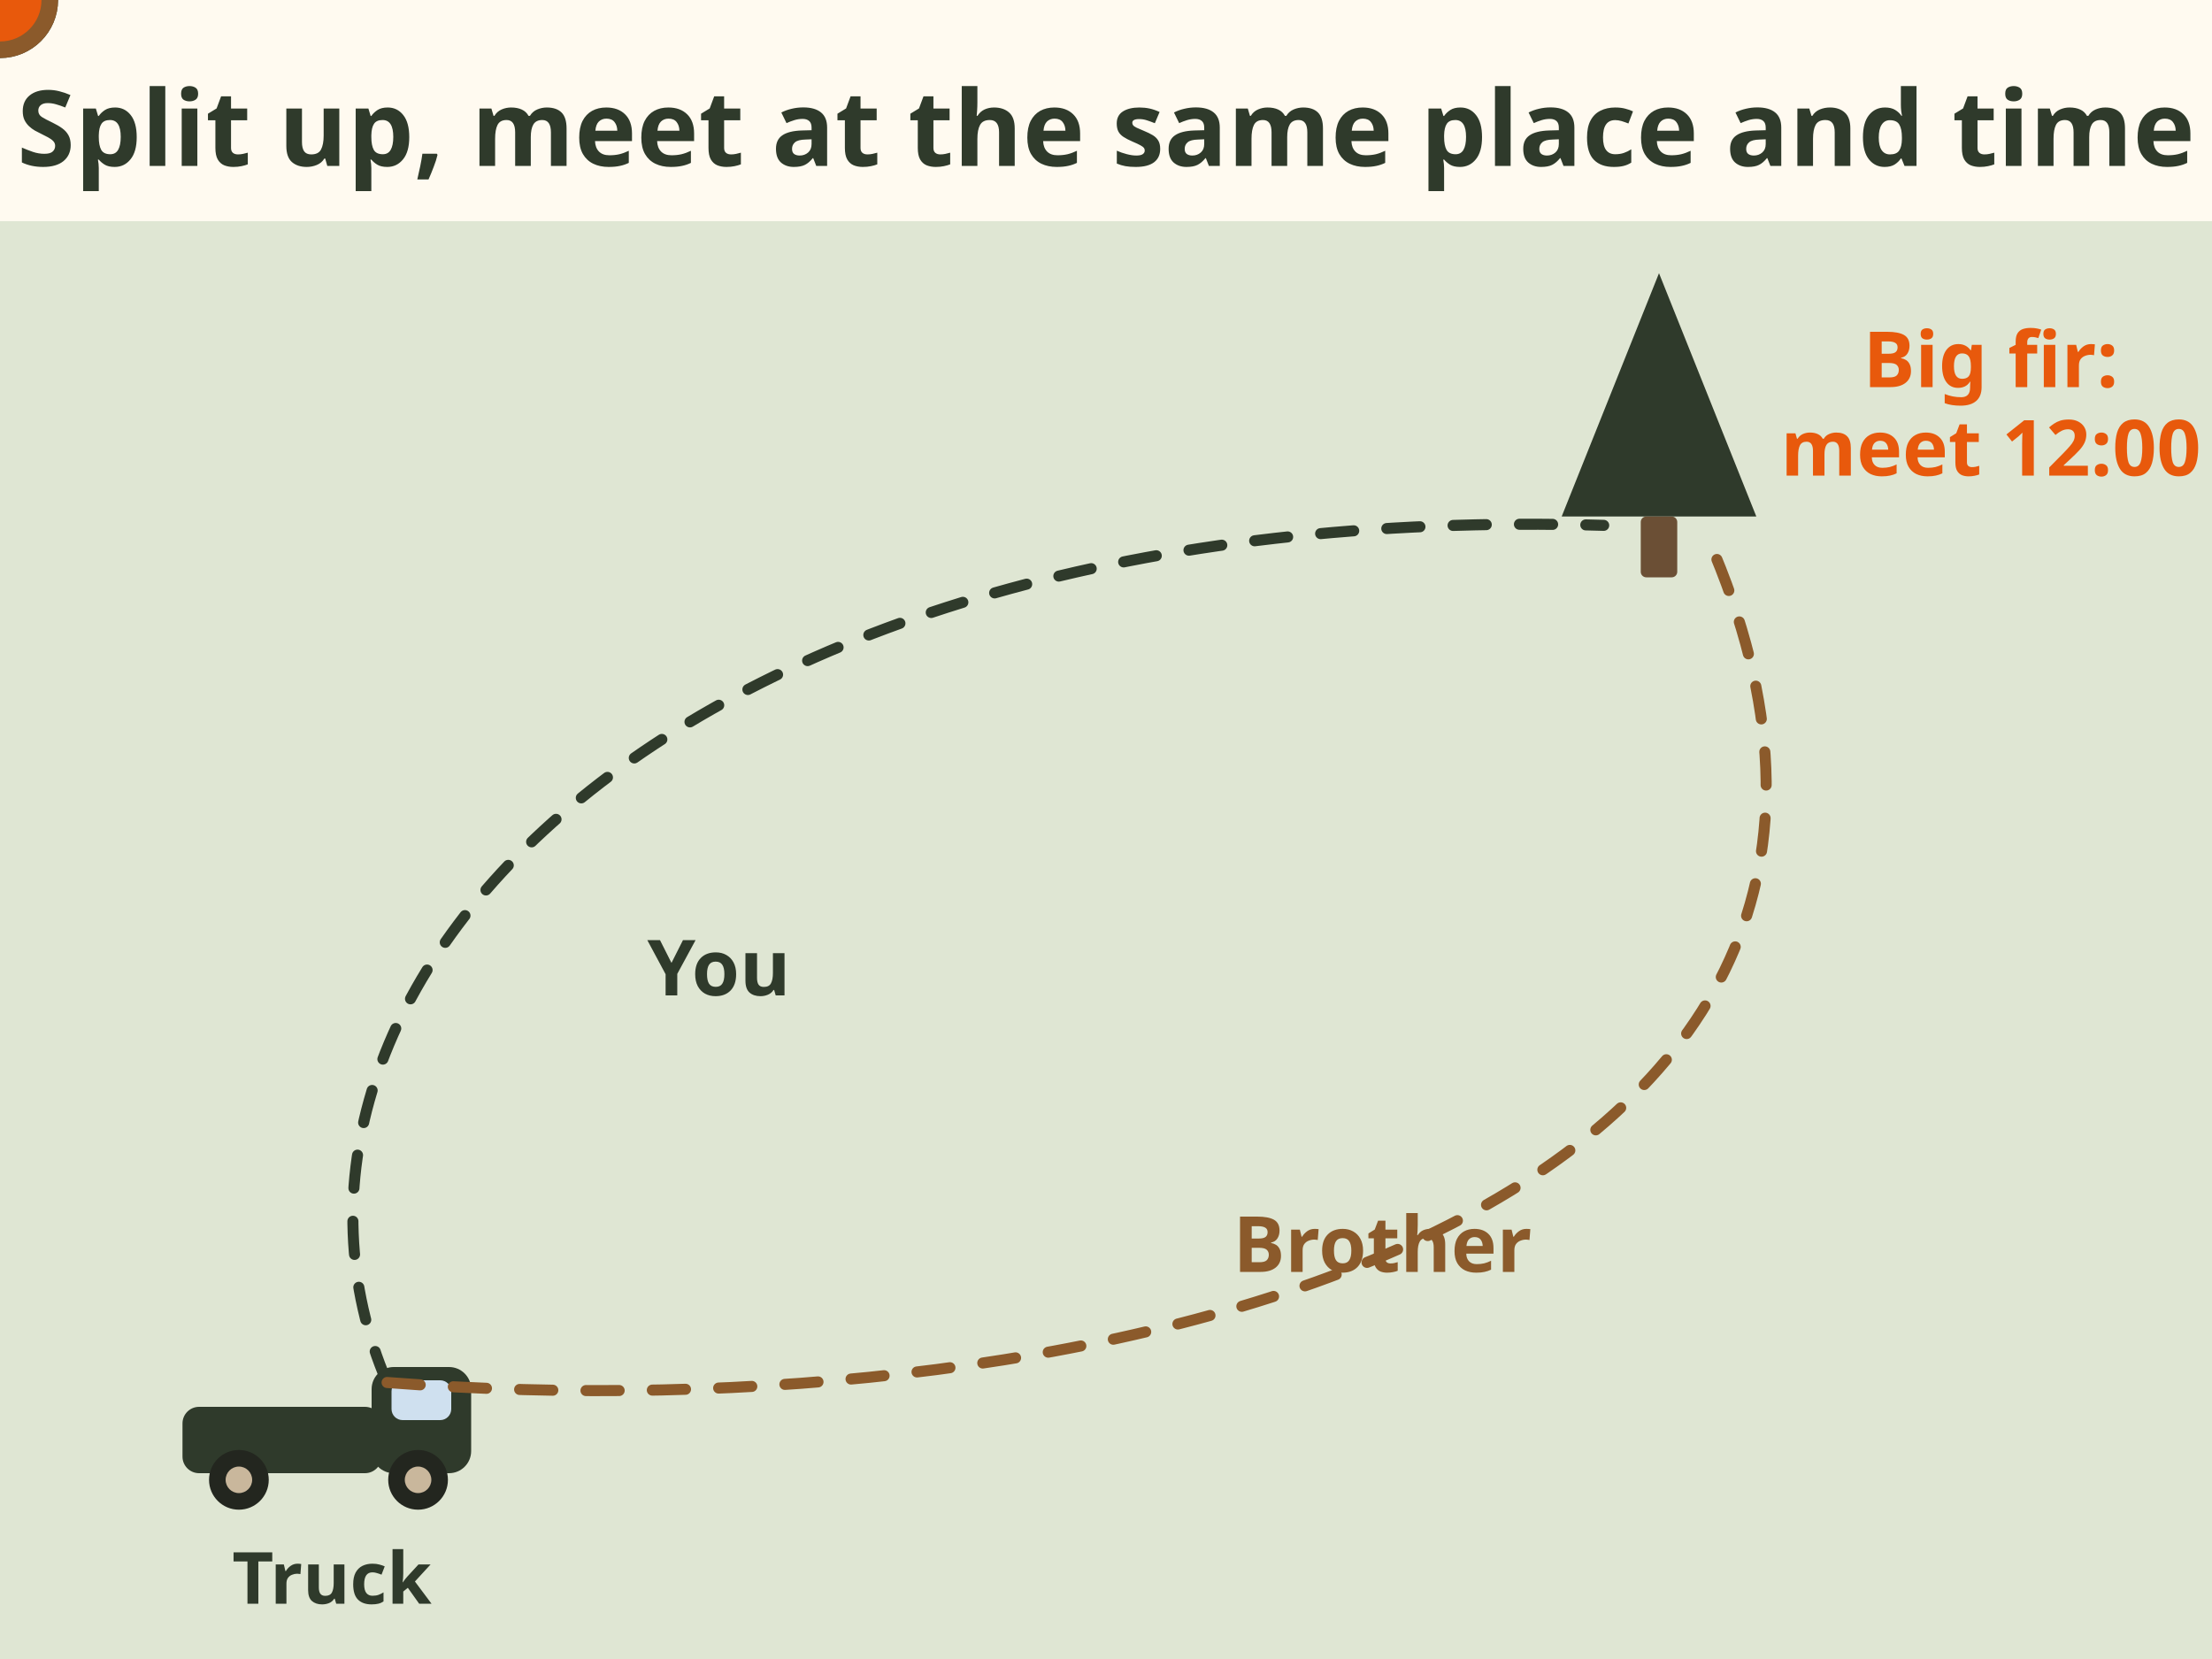
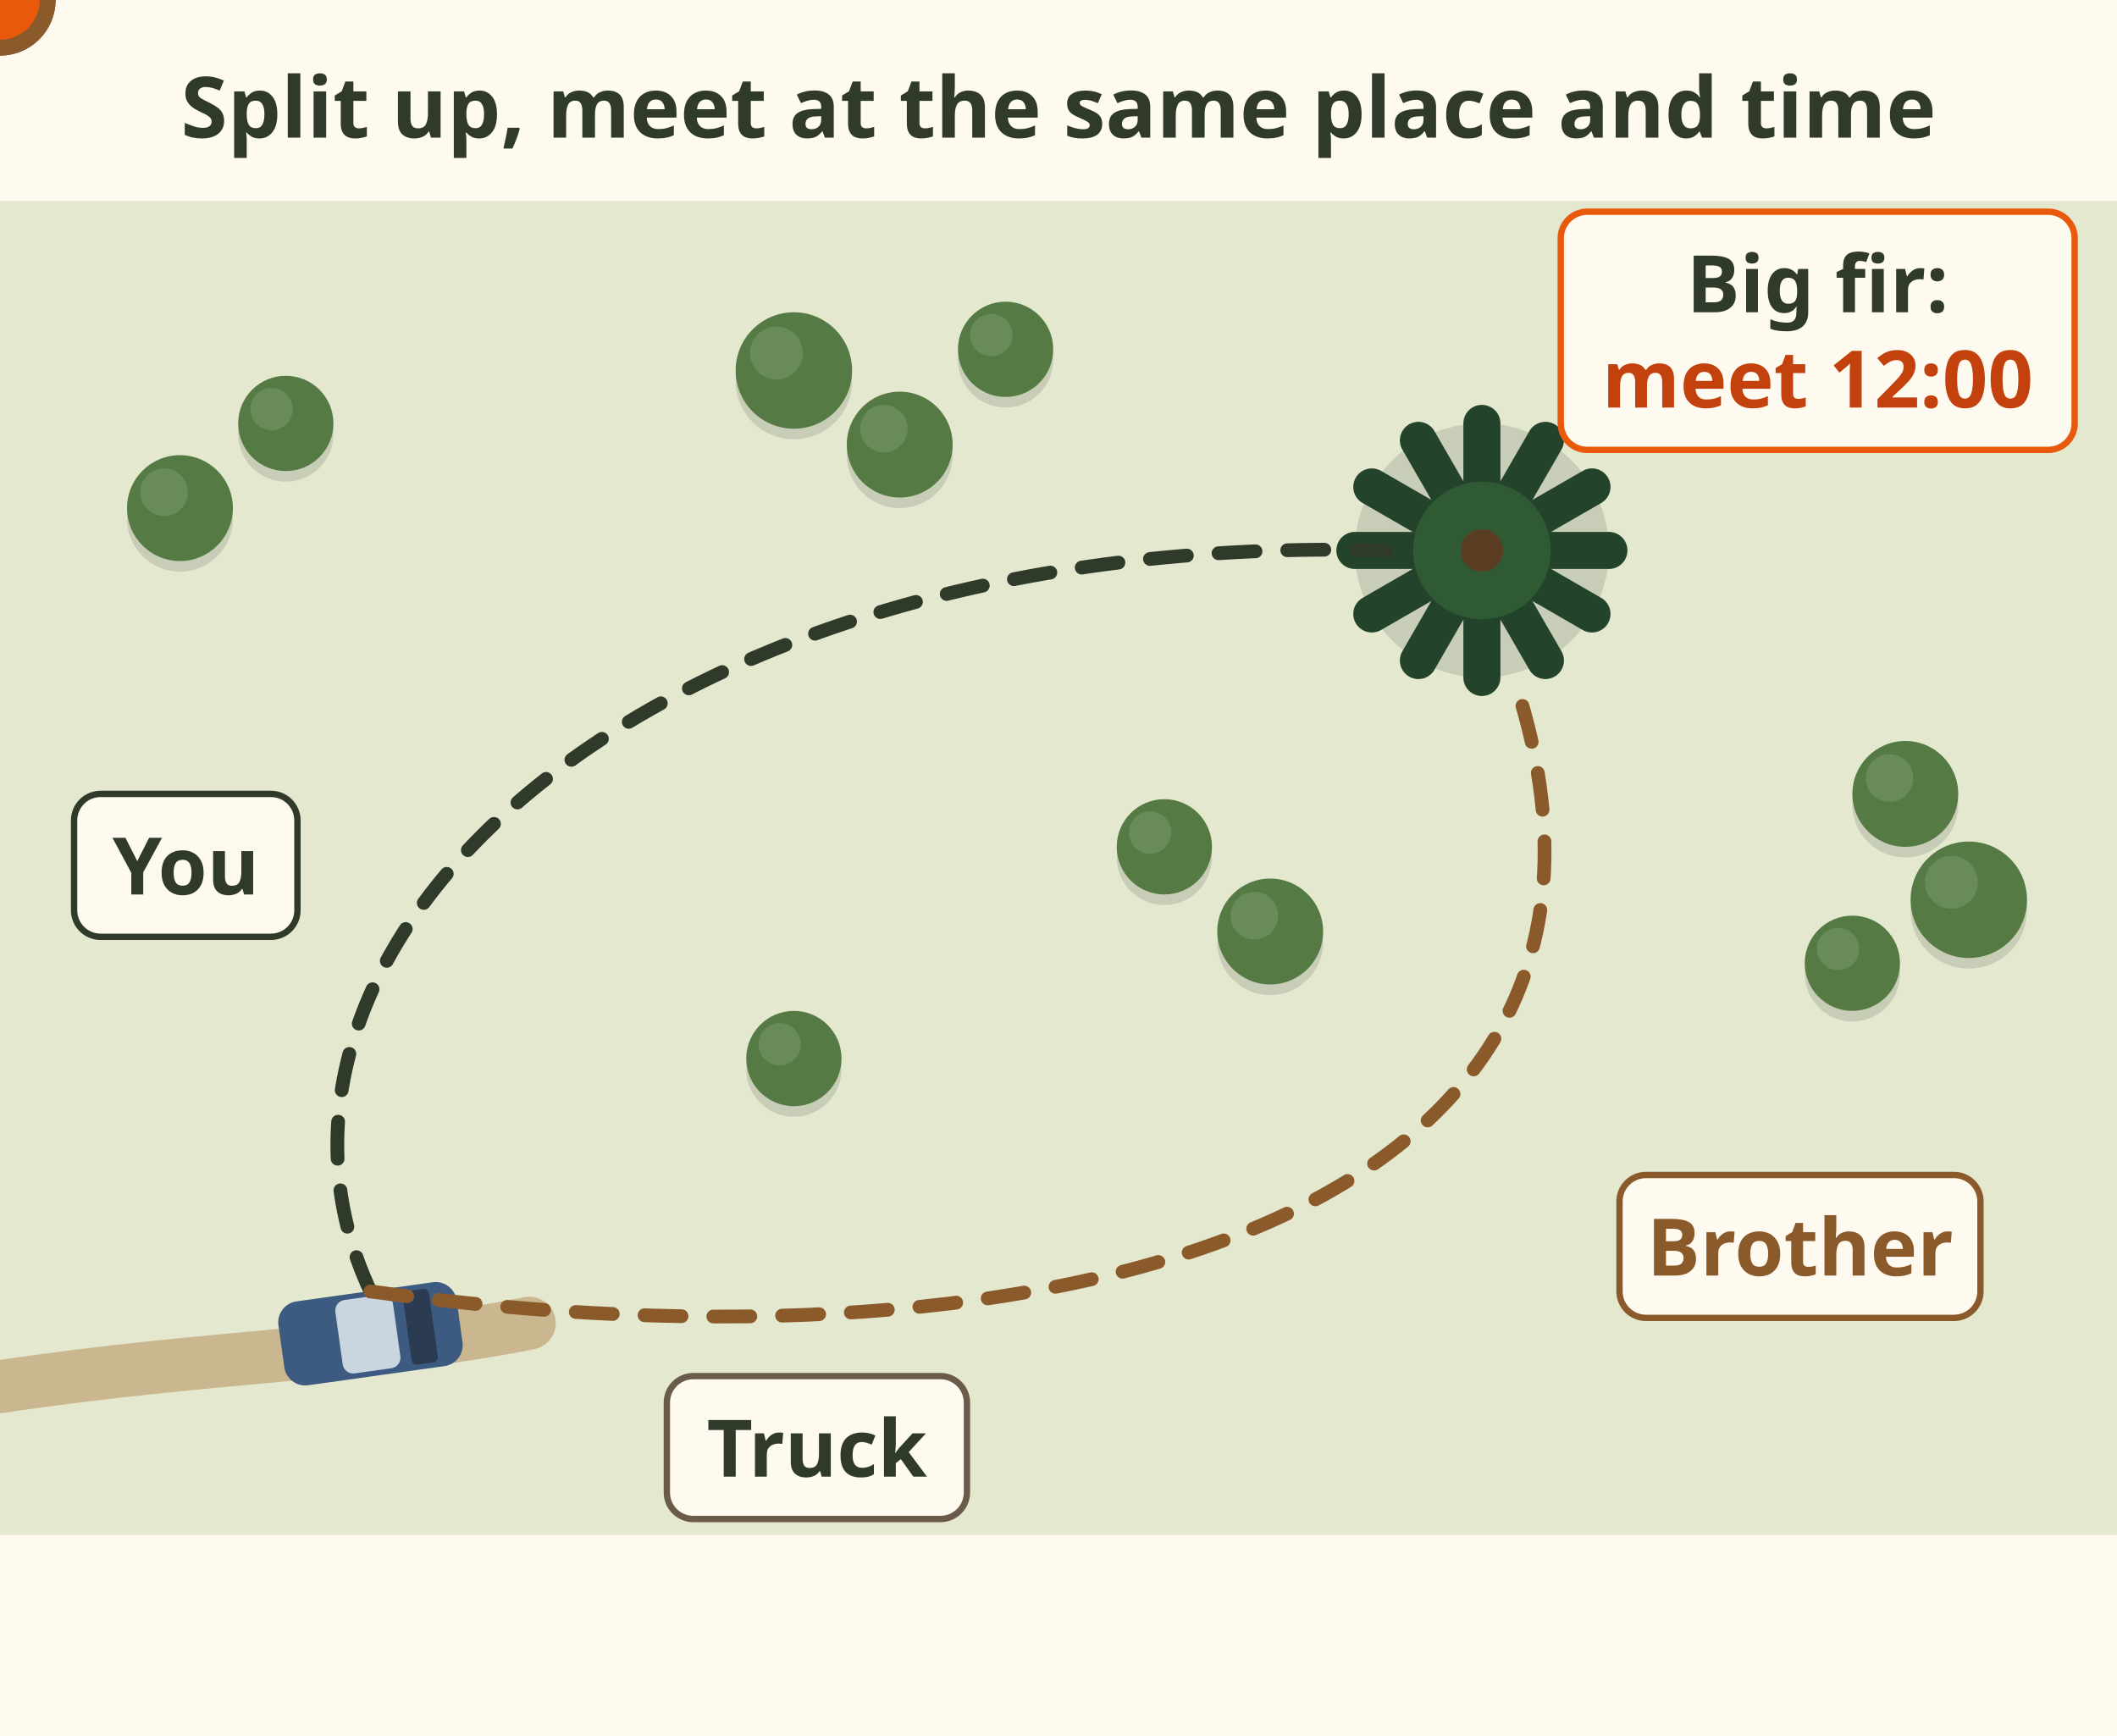
- <svg xmlns="http://www.w3.org/2000/svg" viewBox="0 0 400 300" role="img" aria-label="Animation: two hunters leave the truck on different routes and both arrive at the same big fir tree, the meeting point agreed for 12:00.">
-   <rect x="0" y="0" width="400" height="300" fill="#fffaf0" />
-   <text x="200" y="30" font-family="sans-serif" font-size="19" font-weight="bold" fill="#2f3a2b" text-anchor="middle">Split up, meet at the same place and time</text>
-   <rect x="0" y="40" width="400" height="260" rx="0" fill="#dfe6d3" />
-   <rect x="33.0" y="254.4" width="36.0" height="12.0" rx="3" fill="#2f3a2b" />
-   <rect x="67.2" y="247.2" width="18.0" height="19.2" rx="4" fill="#2f3a2b" />
-   <rect x="70.8" y="249.6" width="10.8" height="7.2" rx="2" fill="#cfe0ef" />
-   <circle cx="43.2" cy="267.6" r="5.4" fill="#23261f" />
-   <circle cx="75.6" cy="267.6" r="5.4" fill="#23261f" />
-   <circle cx="43.2" cy="267.6" r="2.4" fill="#c9b79c" />
-   <circle cx="75.6" cy="267.6" r="2.4" fill="#c9b79c" />
-   <text x="60" y="290" font-family="sans-serif" font-size="13" font-weight="bold" fill="#2f3a2b" text-anchor="middle">Truck</text>
-   <polygon points="300,49.4 282.4,93.4 317.6,93.4" fill="#2f3a2b" />
-   <rect x="296.7" y="93.4" width="6.6" height="11.0" rx="1" fill="#6b4f35" />
-   <text x="360" y="70" font-family="sans-serif" font-size="14" font-weight="bold" fill="#e8590c" text-anchor="middle">Big fir:</text>
-   <text x="360" y="86" font-family="sans-serif" font-size="14" font-weight="bold" fill="#e8590c" text-anchor="middle">meet 12:00</text>
-   <path id="fl-pt-split-a" d="M70 250 C 40 180, 120 90, 290 95" fill="none" stroke="none" />
-   <path id="fl-pt-split-b" d="M70 250 C 200 260, 360 220, 310 100" fill="none" stroke="none" />
-   <path d="M70 250 C 40 180, 120 90, 290 95" fill="none" stroke="#2f3a2b" stroke-width="2" stroke-linecap="round" stroke-linejoin="round" stroke-dasharray="6 6" />
-   <path d="M70 250 C 200 260, 360 220, 310 100" fill="none" stroke="#8b5a2b" stroke-width="2" stroke-linecap="round" stroke-linejoin="round" stroke-dasharray="6 6" />
+ <svg xmlns="http://www.w3.org/2000/svg" viewBox="0 0 400 328" font-family="sans-serif" role="img" aria-label="Animation: two hunters leave the truck on different routes and both arrive at the same big fir tree, the meeting point agreed for 12:00. Together, on time.">
+   <rect width="400" height="328" fill="#fffaf0" />
+   <text x="200" y="26" font-size="16" font-weight="bold" fill="#2f3a2b" text-anchor="middle">Split up, meet at the same place and time</text>
+   <rect x="0" y="38" width="400" height="252" fill="#e3e8cf" />
+   <circle cx="150.0" cy="72.0" r="11.0" fill="#000" opacity=".12" />
+   <circle cx="150.0" cy="70.0" r="11.0" fill="#557a43" />
+   <circle cx="146.7" cy="66.7" r="5.0" fill="#fff" opacity=".12" />
+   <circle cx="170.0" cy="86.0" r="10.0" fill="#000" opacity=".12" />
+   <circle cx="170.0" cy="84.0" r="10.0" fill="#557a43" />
+   <circle cx="167.0" cy="81.0" r="4.5" fill="#fff" opacity=".12" />
+   <circle cx="190.0" cy="68.0" r="9.0" fill="#000" opacity=".12" />
+   <circle cx="190.0" cy="66.0" r="9.0" fill="#557a43" />
+   <circle cx="187.3" cy="63.3" r="4.0" fill="#fff" opacity=".12" />
+   <circle cx="360.0" cy="152.0" r="10.0" fill="#000" opacity=".12" />
+   <circle cx="360.0" cy="150.0" r="10.0" fill="#557a43" />
+   <circle cx="357.0" cy="147.0" r="4.5" fill="#fff" opacity=".12" />
+   <circle cx="372.0" cy="172.0" r="11.0" fill="#000" opacity=".12" />
+   <circle cx="372.0" cy="170.0" r="11.0" fill="#557a43" />
+   <circle cx="368.7" cy="166.7" r="5.0" fill="#fff" opacity=".12" />
+   <circle cx="350.0" cy="184.0" r="9.0" fill="#000" opacity=".12" />
+   <circle cx="350.0" cy="182.0" r="9.0" fill="#557a43" />
+   <circle cx="347.3" cy="179.3" r="4.0" fill="#fff" opacity=".12" />
+   <circle cx="220.0" cy="162.0" r="9.0" fill="#000" opacity=".12" />
+   <circle cx="220.0" cy="160.0" r="9.0" fill="#557a43" />
+   <circle cx="217.3" cy="157.3" r="4.0" fill="#fff" opacity=".12" />
+   <circle cx="240.0" cy="178.0" r="10.0" fill="#000" opacity=".12" />
+   <circle cx="240.0" cy="176.0" r="10.0" fill="#557a43" />
+   <circle cx="237.0" cy="173.0" r="4.5" fill="#fff" opacity=".12" />
+   <circle cx="34.0" cy="98.0" r="10.0" fill="#000" opacity=".12" />
+   <circle cx="34.0" cy="96.0" r="10.0" fill="#557a43" />
+   <circle cx="31.0" cy="93.0" r="4.5" fill="#fff" opacity=".12" />
+   <circle cx="54.0" cy="82.0" r="9.0" fill="#000" opacity=".12" />
+   <circle cx="54.0" cy="80.0" r="9.0" fill="#557a43" />
+   <circle cx="51.3" cy="77.3" r="4.0" fill="#fff" opacity=".12" />
+   <circle cx="150.0" cy="202.0" r="9.0" fill="#000" opacity=".12" />
+   <circle cx="150.0" cy="200.0" r="9.0" fill="#557a43" />
+   <circle cx="147.3" cy="197.3" r="4.0" fill="#fff" opacity=".12" />
+   <path d="M0 262 C40 256 70 256 100 250" stroke="#cbb78f" stroke-width="10" fill="none" stroke-linecap="round" />
+   <g transform="translate(70 252) rotate(-8)">
+     <rect x="-17" y="-8" width="34" height="16" rx="4" fill="#3d5a80" />
+     <rect x="-6" y="-7" width="11" height="14" rx="2" fill="#c9d6e0" />
+     <rect x="7" y="-7" width="5" height="14" rx="1" fill="#2a3b52" />
+   </g>
+   <rect x="126.0" y="260.0" width="56.7" height="27.0" rx="5" fill="#fffaf0" stroke="#6b5b4b" stroke-width="1.2" />
+   <text x="154.346" y="279" font-size="15" font-weight="bold" fill="#2f3a2b" text-anchor="middle">Truck</text>
+   <circle cx="280" cy="104" r="24" fill="#000" opacity=".12" />
+   <path d="M280 104 L304.0 104.0" stroke="#23432a" stroke-width="7" stroke-linecap="round" />
+   <path d="M280 104 L300.8 116.0" stroke="#23432a" stroke-width="7" stroke-linecap="round" />
+   <path d="M280 104 L292.0 124.8" stroke="#23432a" stroke-width="7" stroke-linecap="round" />
+   <path d="M280 104 L280.0 128.0" stroke="#23432a" stroke-width="7" stroke-linecap="round" />
+   <path d="M280 104 L268.0 124.8" stroke="#23432a" stroke-width="7" stroke-linecap="round" />
+   <path d="M280 104 L259.2 116.0" stroke="#23432a" stroke-width="7" stroke-linecap="round" />
+   <path d="M280 104 L256.0 104.0" stroke="#23432a" stroke-width="7" stroke-linecap="round" />
+   <path d="M280 104 L259.2 92.0" stroke="#23432a" stroke-width="7" stroke-linecap="round" />
+   <path d="M280 104 L268.0 83.2" stroke="#23432a" stroke-width="7" stroke-linecap="round" />
+   <path d="M280 104 L280.0 80.0" stroke="#23432a" stroke-width="7" stroke-linecap="round" />
+   <path d="M280 104 L292.0 83.2" stroke="#23432a" stroke-width="7" stroke-linecap="round" />
+   <path d="M280 104 L300.8 92.0" stroke="#23432a" stroke-width="7" stroke-linecap="round" />
+   <circle cx="280" cy="104" r="13" fill="#2f5a33" />
+   <circle cx="280" cy="104" r="4" fill="#5a3d22" />
+   <rect x="294.9" y="40.0" width="97.1" height="45.0" rx="5" fill="#fffaf0" stroke="#e8590c" stroke-width="1.2" />
+   <text x="343.43" y="59" font-size="15" font-weight="bold" fill="#2f3a2b" text-anchor="middle">Big fir:</text>
+   <text x="343.43" y="77" font-size="15" font-weight="bold" fill="#c2410c" text-anchor="middle">meet 12:00</text>
+   <path id="fl-pt-split-a" d="M70 244 C 40 180, 120 100, 262 104" fill="none" stroke="#2f3a2b" stroke-width="2.6" stroke-dasharray="7 6" stroke-linecap="round" />
+   <path id="fl-pt-split-b" d="M70 244 C 200 262, 320 230, 286 128" fill="none" stroke="#8b5a2b" stroke-width="2.6" stroke-dasharray="7 6" stroke-linecap="round" />
  <g>
-     <circle cx="0" cy="0" r="9" fill="#e8590c" stroke="#2f3a2b" stroke-width="3" />
+     <circle r="9" fill="#e8590c" stroke="#2f3a2b" stroke-width="3" />
    <animateMotion dur="6s" fill="freeze">
      <mpath href="#fl-pt-split-a" />
    </animateMotion>
  </g>
  <g>
-     <circle cx="0" cy="0" r="9" fill="#e8590c" stroke="#8b5a2b" stroke-width="3" />
+     <circle r="9" fill="#e8590c" stroke="#8b5a2b" stroke-width="3" />
    <animateMotion dur="6s" fill="freeze">
      <mpath href="#fl-pt-split-b" />
    </animateMotion>
  </g>
-   <text x="130" y="180" font-family="sans-serif" font-size="14" font-weight="bold" fill="#2f3a2b" text-anchor="middle">You</text>
-   <text x="250" y="230" font-family="sans-serif" font-size="14" font-weight="bold" fill="#8b5a2b" text-anchor="middle">Brother</text>
+   <rect x="14.0" y="150.0" width="42.2" height="27.0" rx="5" fill="#fffaf0" stroke="#2f3a2b" stroke-width="1.2" />
+   <text x="35.124" y="169" font-size="15" font-weight="bold" fill="#2f3a2b" text-anchor="middle">You</text>
+   <rect x="306.0" y="222.0" width="68.2" height="27.0" rx="5" fill="#fffaf0" stroke="#8b5a2b" stroke-width="1.2" />
+   <text x="340.125" y="241" font-size="15" font-weight="bold" fill="#8b5a2b" text-anchor="middle">Brother</text>
  <g opacity="0">
    <animate attributeName="opacity" values="0;1" begin="6s" dur="0.5s" fill="freeze" />
-     <rect x="110" y="150" width="180" height="40" rx="8" fill="#2f3a2b" />
-     <text x="200" y="176" font-family="sans-serif" font-size="16" font-weight="bold" fill="#ffffff" text-anchor="middle">Together, on time</text>
+     <rect x="0" y="290" width="400" height="38" fill="#2f3a2b" />
+     <text x="200" y="315" font-size="17" font-weight="bold" fill="#fffaf0" text-anchor="middle">Together, on time</text>
  </g>
</svg>
